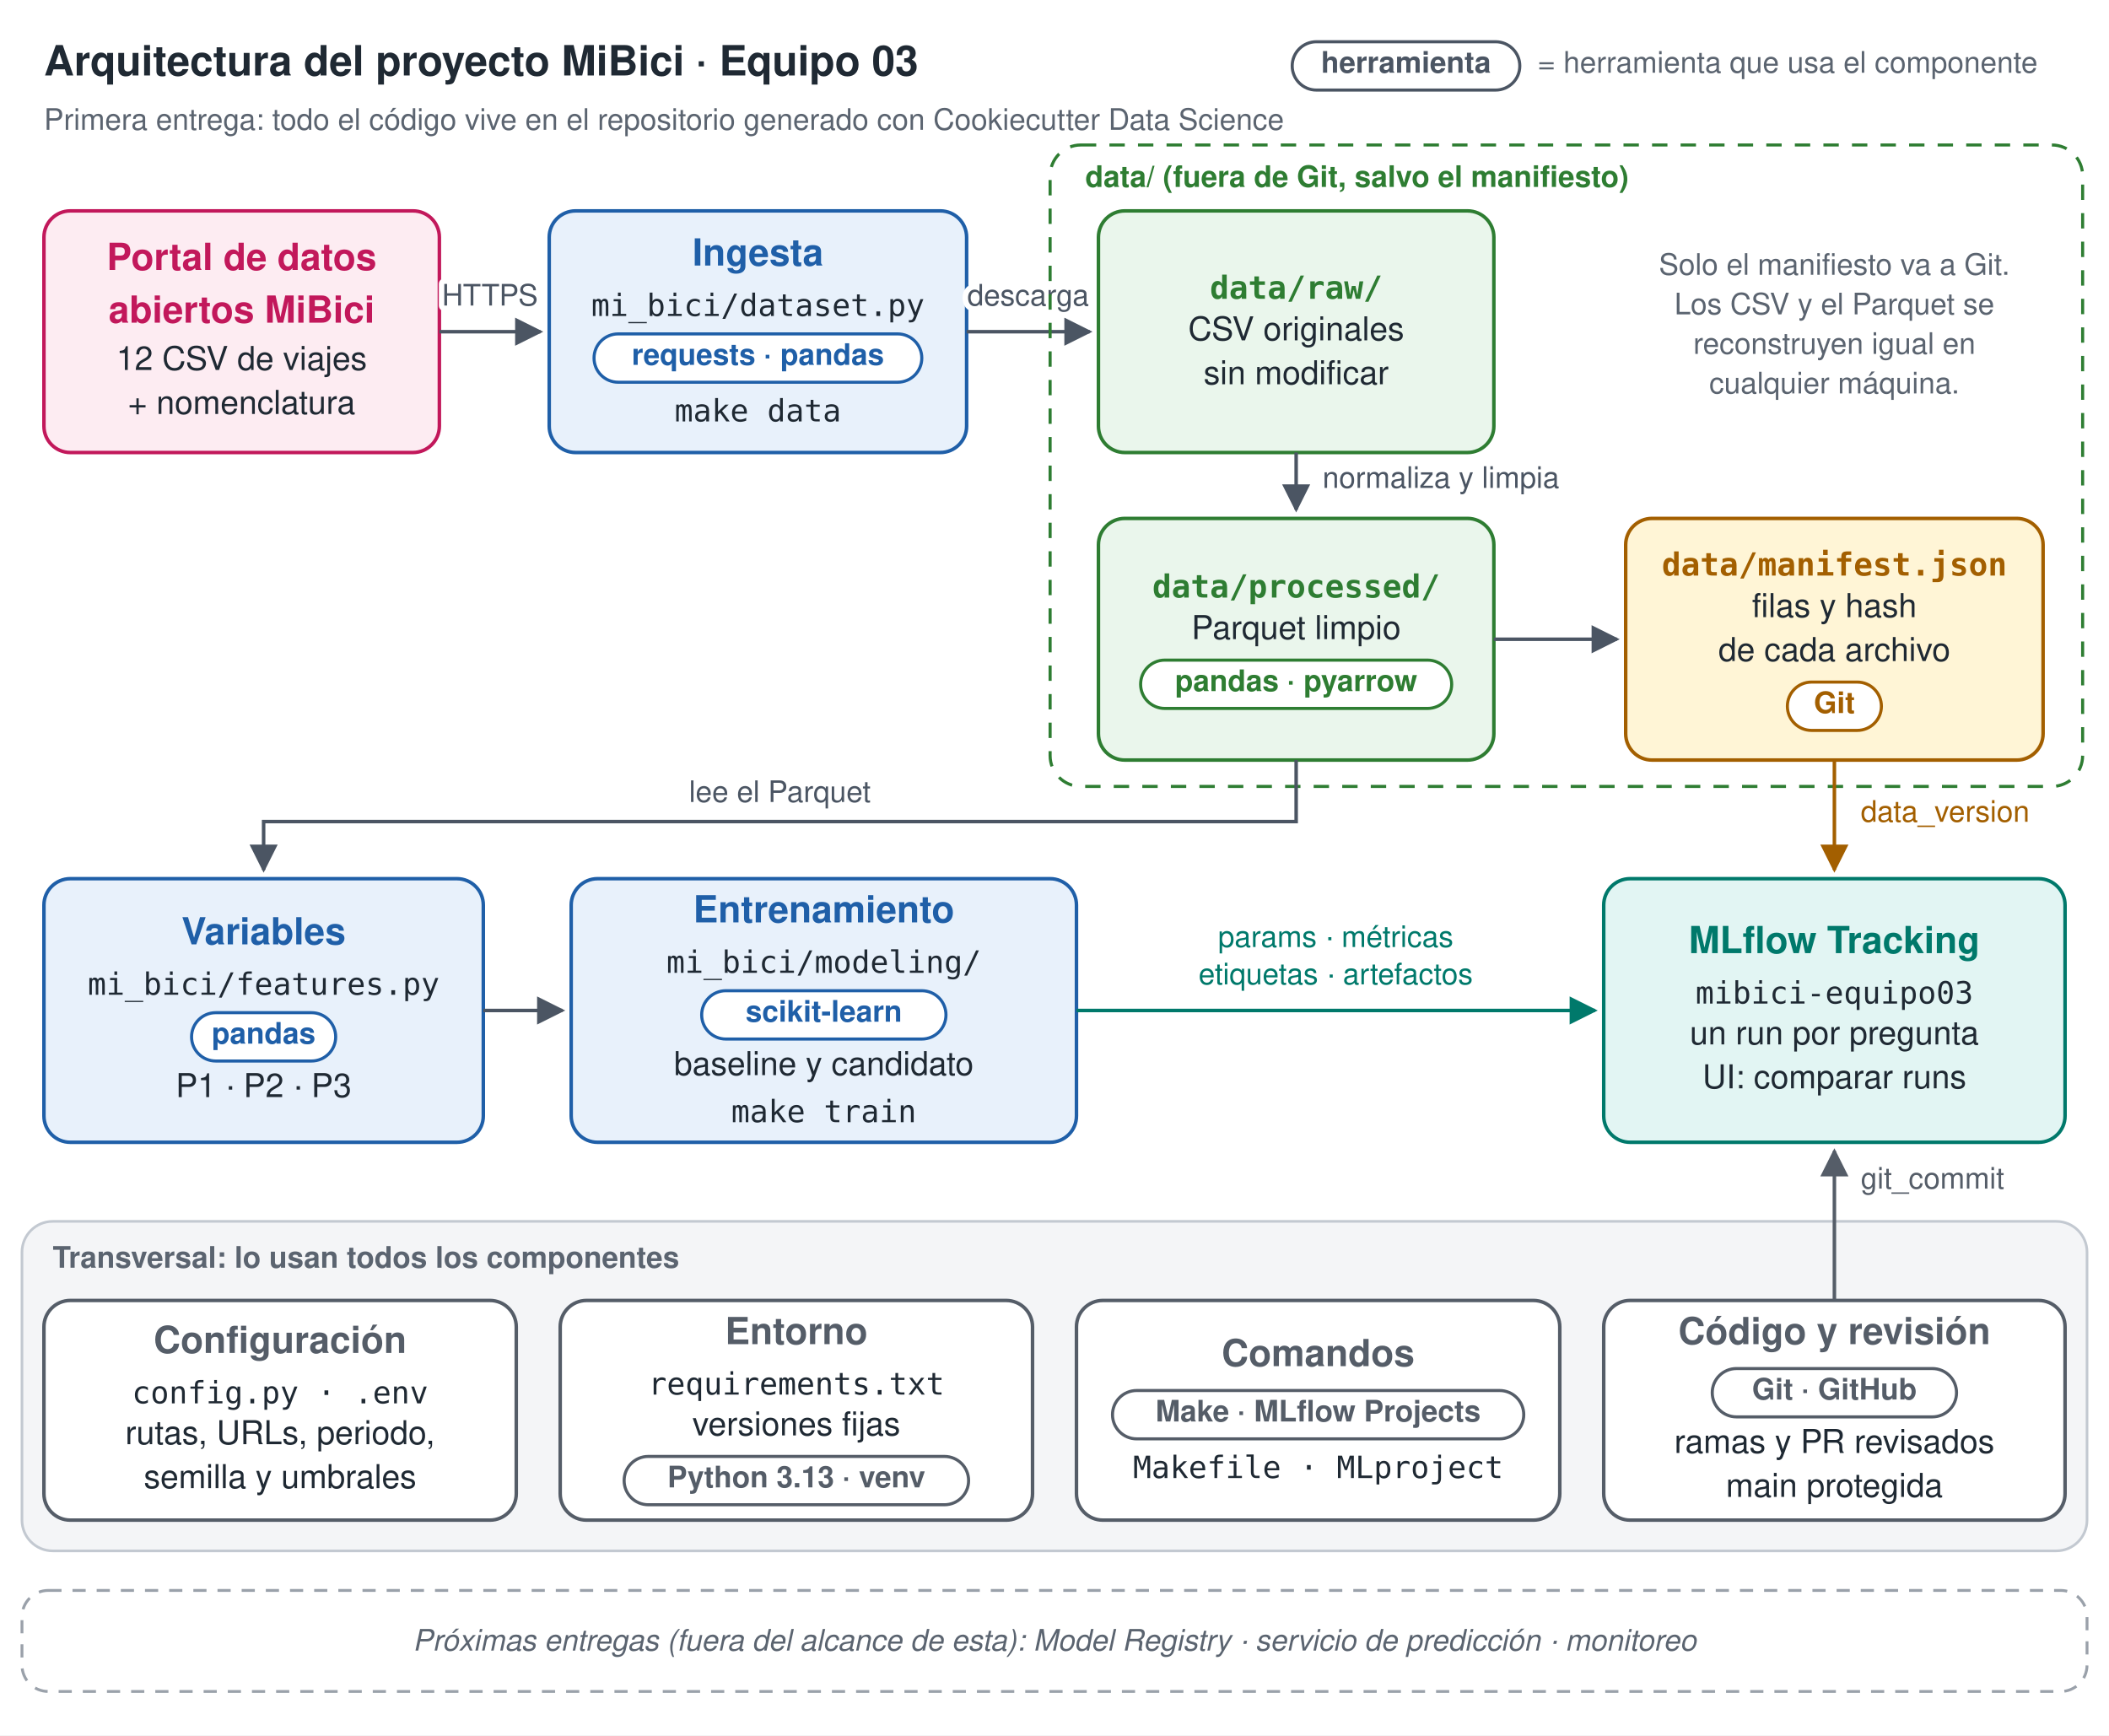
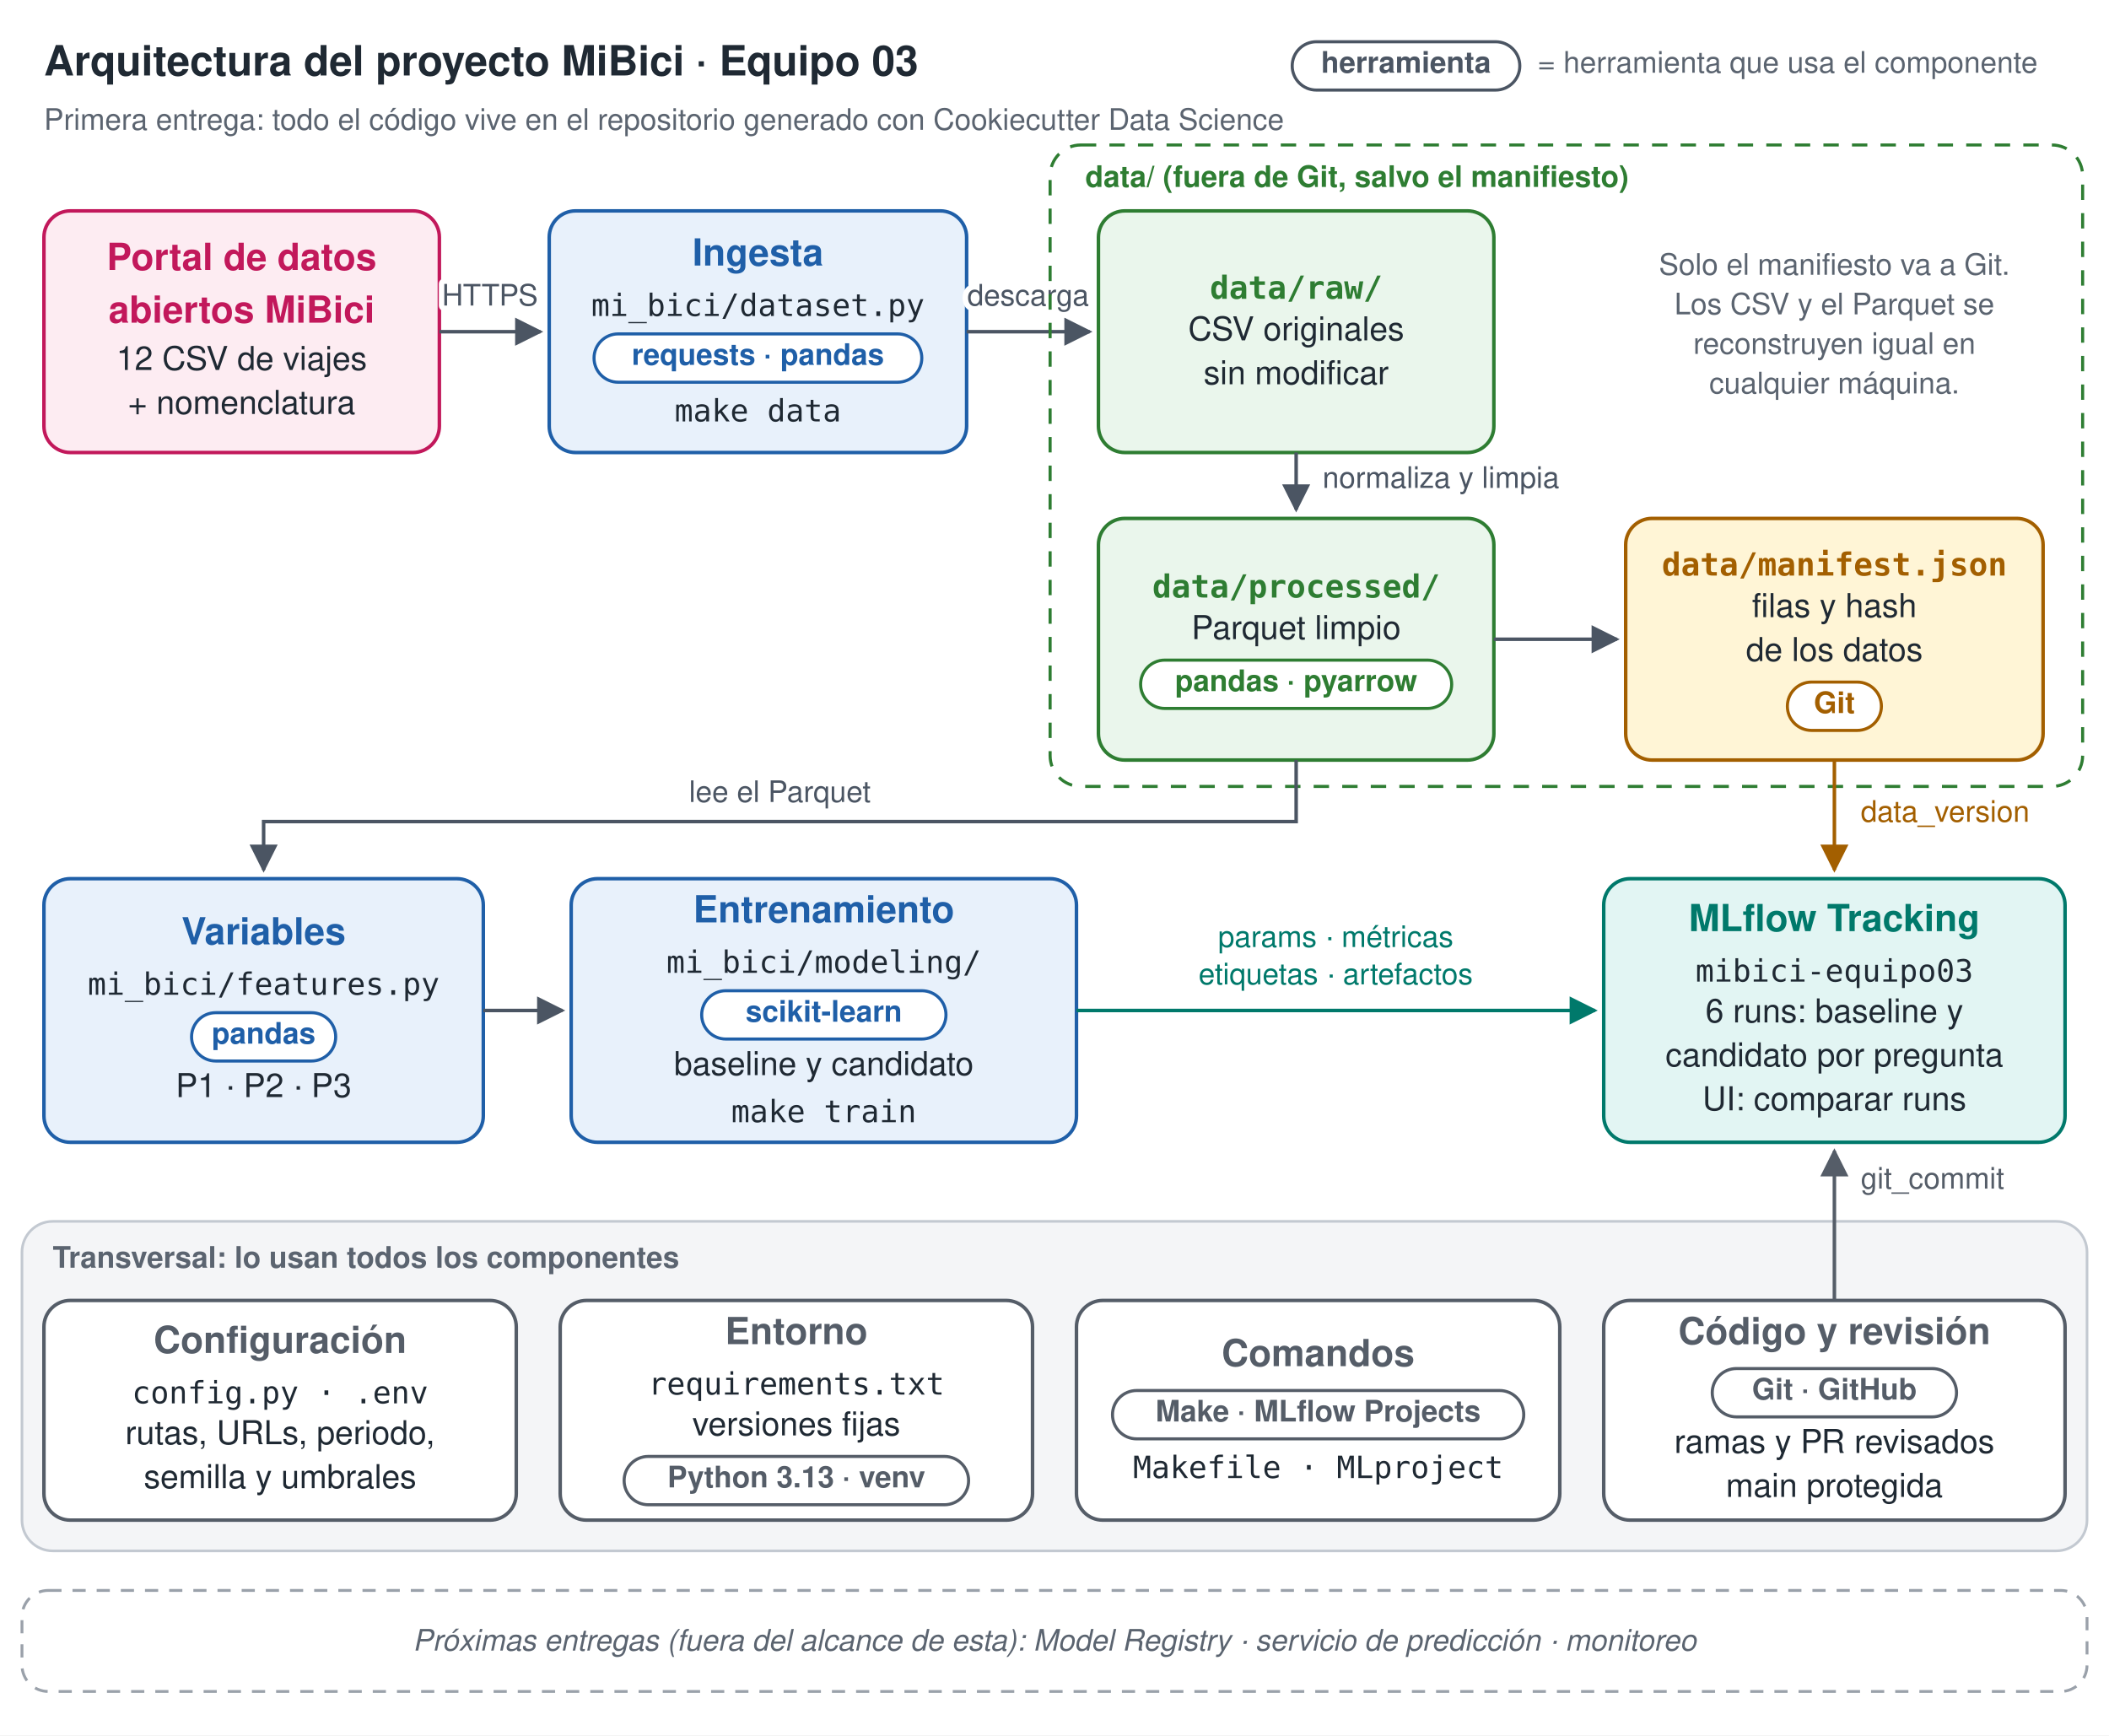
<svg xmlns="http://www.w3.org/2000/svg" viewBox="0 0 960 790" width="960" height="790" role="img" aria-label="Arquitectura del proyecto MiBici">
  <defs>
    <marker id="punta-00796b" viewBox="0 0 10 10" refX="9" refY="5" markerWidth="8" markerHeight="8" orient="auto-start-reverse">
      <path d="M 0 0 L 10 5 L 0 10 z" fill="#00796b" />
    </marker>
    <marker id="punta-4b5563" viewBox="0 0 10 10" refX="9" refY="5" markerWidth="8" markerHeight="8" orient="auto-start-reverse">
      <path d="M 0 0 L 10 5 L 0 10 z" fill="#4b5563" />
    </marker>
    <marker id="punta-555d68" viewBox="0 0 10 10" refX="9" refY="5" markerWidth="8" markerHeight="8" orient="auto-start-reverse">
      <path d="M 0 0 L 10 5 L 0 10 z" fill="#555d68" />
    </marker>
    <marker id="punta-a35f00" viewBox="0 0 10 10" refX="9" refY="5" markerWidth="8" markerHeight="8" orient="auto-start-reverse">
      <path d="M 0 0 L 10 5 L 0 10 z" fill="#a35f00" />
    </marker>
  </defs>
  <rect width="960" height="790" fill="#ffffff" />
  <text x="20.0" y="30.0" font-size="19" font-weight="700" font-family="'Helvetica Neue', Helvetica, Arial, sans-serif" fill="#1f2933" text-anchor="start" dominant-baseline="central">Arquitectura del proyecto MiBici · Equipo 03</text>
  <text x="20.0" y="56.0" font-size="13.5" font-weight="400" font-family="'Helvetica Neue', Helvetica, Arial, sans-serif" fill="#5b6470" text-anchor="start" dominant-baseline="central">Primera entrega: todo el código vive en el repositorio generado con Cookiecutter Data Science</text>
  <g class="chip">
    <rect x="588.2" y="19.0" width="103.6" height="22" rx="11" fill="#ffffff" stroke="#4b5563" stroke-width="1.4" />
    <text x="640.0" y="30.0" font-size="13.5" font-weight="600" font-family="'Helvetica Neue', Helvetica, Arial, sans-serif" fill="#4b5563" text-anchor="middle" dominant-baseline="central">herramienta</text>
  </g>
  <text x="700.0" y="30.0" font-size="13.5" font-weight="400" font-family="'Helvetica Neue', Helvetica, Arial, sans-serif" fill="#5b6470" text-anchor="start" dominant-baseline="central">= herramienta que usa el componente</text>
  <g class="box">
    <rect x="20" y="96" width="180" height="110" rx="12" fill="#fdecf2" stroke="#c2185b" stroke-width="1.6" />
    <text x="110.0" y="119.0" font-size="17" font-weight="700" font-family="'Helvetica Neue', Helvetica, Arial, sans-serif" fill="#c2185b" text-anchor="middle" dominant-baseline="central">Portal de datos</text>
    <text x="110.0" y="143.0" font-size="17" font-weight="700" font-family="'Helvetica Neue', Helvetica, Arial, sans-serif" fill="#c2185b" text-anchor="middle" dominant-baseline="central">abiertos MiBici</text>
    <text x="110.0" y="165.0" font-size="15" font-weight="400" font-family="'Helvetica Neue', Helvetica, Arial, sans-serif" fill="#1f2933" text-anchor="middle" dominant-baseline="central">12 CSV de viajes</text>
    <text x="110.0" y="185.0" font-size="15" font-weight="400" font-family="'Helvetica Neue', Helvetica, Arial, sans-serif" fill="#1f2933" text-anchor="middle" dominant-baseline="central">+ nomenclatura</text>
  </g>
  <g class="box">
    <rect x="250" y="96" width="190" height="110" rx="12" fill="#e8f1fb" stroke="#1f5fa8" stroke-width="1.6" />
    <text x="345.0" y="117.0" font-size="17" font-weight="700" font-family="'Helvetica Neue', Helvetica, Arial, sans-serif" fill="#1f5fa8" text-anchor="middle" dominant-baseline="central">Ingesta</text>
    <text x="345.0" y="139.0" font-size="14" font-weight="400" font-family="SFMono-Regular, Menlo, Consolas, monospace" fill="#1f2933" text-anchor="middle" dominant-baseline="central">mi_bici/dataset.py</text>
    <g class="chip">
      <rect x="270.4" y="152.0" width="149.2" height="22" rx="11" fill="#ffffff" stroke="#1f5fa8" stroke-width="1.4" />
      <text x="345.0" y="163.0" font-size="13.5" font-weight="600" font-family="'Helvetica Neue', Helvetica, Arial, sans-serif" fill="#1f5fa8" text-anchor="middle" dominant-baseline="central">requests · pandas</text>
    </g>
    <text x="345.0" y="187.0" font-size="14" font-weight="400" font-family="SFMono-Regular, Menlo, Consolas, monospace" fill="#1f2933" text-anchor="middle" dominant-baseline="central">make data</text>
  </g>
  <path d="M 200,151 L 246,151" fill="none" stroke="#4b5563" stroke-width="1.6" marker-end="url(#punta-4b5563)" />
  <text x="223.0" y="136.0" font-size="13.5" font-weight="400" font-family="'Helvetica Neue', Helvetica, Arial, sans-serif" fill="#4b5563" text-anchor="middle" dominant-baseline="central" paint-order="stroke" stroke="#ffffff" stroke-width="5" stroke-linejoin="round">HTTPS</text>
  <path d="M 440,151 L 496,151" fill="none" stroke="#4b5563" stroke-width="1.6" marker-end="url(#punta-4b5563)" />
  <text x="468.0" y="136.0" font-size="13.5" font-weight="400" font-family="'Helvetica Neue', Helvetica, Arial, sans-serif" fill="#4b5563" text-anchor="middle" dominant-baseline="central" paint-order="stroke" stroke="#ffffff" stroke-width="5" stroke-linejoin="round">descarga</text>
  <rect x="478" y="66" width="470" height="292" rx="14" fill="none" stroke="#2e7d32" stroke-width="1.4" stroke-dasharray="7 6" />
  <text x="494.0" y="82.0" font-size="13.5" font-weight="700" font-family="'Helvetica Neue', Helvetica, Arial, sans-serif" fill="#2e7d32" text-anchor="start" dominant-baseline="central">data/  (fuera de Git, salvo el manifiesto)</text>
  <g class="box">
    <rect x="500" y="96" width="180" height="110" rx="12" fill="#eaf6ec" stroke="#2e7d32" stroke-width="1.6" />
    <text x="590.0" y="131.0" font-size="14.5" font-weight="700" font-family="SFMono-Regular, Menlo, Consolas, monospace" fill="#2e7d32" text-anchor="middle" dominant-baseline="central">data/raw/</text>
    <text x="590.0" y="151.5" font-size="15" font-weight="400" font-family="'Helvetica Neue', Helvetica, Arial, sans-serif" fill="#1f2933" text-anchor="middle" dominant-baseline="central">CSV originales</text>
    <text x="590.0" y="171.5" font-size="15" font-weight="400" font-family="'Helvetica Neue', Helvetica, Arial, sans-serif" fill="#1f2933" text-anchor="middle" dominant-baseline="central">sin modificar</text>
  </g>
  <g class="box">
    <rect x="500" y="236" width="180" height="110" rx="12" fill="#eaf6ec" stroke="#2e7d32" stroke-width="1.6" />
    <text x="590.0" y="267.0" font-size="14.5" font-weight="700" font-family="SFMono-Regular, Menlo, Consolas, monospace" fill="#2e7d32" text-anchor="middle" dominant-baseline="central">data/processed/</text>
    <text x="590.0" y="287.5" font-size="15" font-weight="400" font-family="'Helvetica Neue', Helvetica, Arial, sans-serif" fill="#1f2933" text-anchor="middle" dominant-baseline="central">Parquet limpio</text>
    <g class="chip">
      <rect x="519.2" y="300.5" width="141.6" height="22" rx="11" fill="#ffffff" stroke="#2e7d32" stroke-width="1.4" />
      <text x="590.0" y="311.5" font-size="13.5" font-weight="600" font-family="'Helvetica Neue', Helvetica, Arial, sans-serif" fill="#2e7d32" text-anchor="middle" dominant-baseline="central">pandas · pyarrow</text>
    </g>
  </g>
  <g class="box">
    <rect x="740" y="236" width="190" height="110" rx="12" fill="#fff5d6" stroke="#a35f00" stroke-width="1.6" />
    <text x="835.0" y="257.0" font-size="14.5" font-weight="700" font-family="SFMono-Regular, Menlo, Consolas, monospace" fill="#a35f00" text-anchor="middle" dominant-baseline="central">data/manifest.json</text>
    <text x="835.0" y="277.5" font-size="15" font-weight="400" font-family="'Helvetica Neue', Helvetica, Arial, sans-serif" fill="#1f2933" text-anchor="middle" dominant-baseline="central">filas y hash</text>
-     <text x="835.0" y="297.5" font-size="15" font-weight="400" font-family="'Helvetica Neue', Helvetica, Arial, sans-serif" fill="#1f2933" text-anchor="middle" dominant-baseline="central">de cada archivo</text>
+     <text x="835.0" y="297.5" font-size="15" font-weight="400" font-family="'Helvetica Neue', Helvetica, Arial, sans-serif" fill="#1f2933" text-anchor="middle" dominant-baseline="central">de los datos</text>
    <g class="chip">
      <rect x="813.6" y="310.5" width="42.8" height="22" rx="11" fill="#ffffff" stroke="#a35f00" stroke-width="1.4" />
      <text x="835.0" y="321.5" font-size="13.5" font-weight="600" font-family="'Helvetica Neue', Helvetica, Arial, sans-serif" fill="#a35f00" text-anchor="middle" dominant-baseline="central">Git</text>
    </g>
  </g>
  <path d="M 590,206 L 590,232" fill="none" stroke="#4b5563" stroke-width="1.6" marker-end="url(#punta-4b5563)" />
  <text x="602.0" y="219.0" font-size="13.5" font-weight="400" font-family="'Helvetica Neue', Helvetica, Arial, sans-serif" fill="#4b5563" text-anchor="start" dominant-baseline="central" paint-order="stroke" stroke="#ffffff" stroke-width="5" stroke-linejoin="round">normaliza y limpia</text>
  <path d="M 680,291 L 736,291" fill="none" stroke="#4b5563" stroke-width="1.6" marker-end="url(#punta-4b5563)" />
  <text x="835.0" y="122.0" font-size="13.5" font-weight="400" font-family="'Helvetica Neue', Helvetica, Arial, sans-serif" fill="#5b6470" text-anchor="middle" dominant-baseline="central">Solo el manifiesto va a Git.</text>
  <text x="835.0" y="140.0" font-size="13.5" font-weight="400" font-family="'Helvetica Neue', Helvetica, Arial, sans-serif" fill="#5b6470" text-anchor="middle" dominant-baseline="central">Los CSV y el Parquet se</text>
  <text x="835.0" y="158.0" font-size="13.5" font-weight="400" font-family="'Helvetica Neue', Helvetica, Arial, sans-serif" fill="#5b6470" text-anchor="middle" dominant-baseline="central">reconstruyen igual en</text>
  <text x="835.0" y="176.0" font-size="13.5" font-weight="400" font-family="'Helvetica Neue', Helvetica, Arial, sans-serif" fill="#5b6470" text-anchor="middle" dominant-baseline="central">cualquier máquina.</text>
  <path d="M 590,346 L 590,374 L 120,374 L 120,396" fill="none" stroke="#4b5563" stroke-width="1.6" marker-end="url(#punta-4b5563)" />
  <text x="355.0" y="362.0" font-size="13.5" font-weight="400" font-family="'Helvetica Neue', Helvetica, Arial, sans-serif" fill="#4b5563" text-anchor="middle" dominant-baseline="central" paint-order="stroke" stroke="#ffffff" stroke-width="5" stroke-linejoin="round">lee el Parquet</text>
  <g class="box">
    <rect x="20" y="400" width="200" height="120" rx="12" fill="#e8f1fb" stroke="#1f5fa8" stroke-width="1.6" />
    <text x="120.0" y="426.0" font-size="17" font-weight="700" font-family="'Helvetica Neue', Helvetica, Arial, sans-serif" fill="#1f5fa8" text-anchor="middle" dominant-baseline="central">Variables</text>
    <text x="120.0" y="448.0" font-size="14" font-weight="400" font-family="SFMono-Regular, Menlo, Consolas, monospace" fill="#1f2933" text-anchor="middle" dominant-baseline="central">mi_bici/features.py</text>
    <g class="chip">
      <rect x="87.2" y="461.0" width="65.6" height="22" rx="11" fill="#ffffff" stroke="#1f5fa8" stroke-width="1.4" />
      <text x="120.0" y="472.0" font-size="13.5" font-weight="600" font-family="'Helvetica Neue', Helvetica, Arial, sans-serif" fill="#1f5fa8" text-anchor="middle" dominant-baseline="central">pandas</text>
    </g>
    <text x="120.0" y="496.0" font-size="15" font-weight="400" font-family="'Helvetica Neue', Helvetica, Arial, sans-serif" fill="#1f2933" text-anchor="middle" dominant-baseline="central">P1 · P2 · P3</text>
  </g>
  <g class="box">
    <rect x="260" y="400" width="230" height="120" rx="12" fill="#e8f1fb" stroke="#1f5fa8" stroke-width="1.6" />
    <text x="375.0" y="416.0" font-size="17" font-weight="700" font-family="'Helvetica Neue', Helvetica, Arial, sans-serif" fill="#1f5fa8" text-anchor="middle" dominant-baseline="central">Entrenamiento</text>
    <text x="375.0" y="438.0" font-size="14" font-weight="400" font-family="SFMono-Regular, Menlo, Consolas, monospace" fill="#1f2933" text-anchor="middle" dominant-baseline="central">mi_bici/modeling/</text>
    <g class="chip">
      <rect x="319.4" y="451.0" width="111.2" height="22" rx="11" fill="#ffffff" stroke="#1f5fa8" stroke-width="1.4" />
      <text x="375.0" y="462.0" font-size="13.5" font-weight="600" font-family="'Helvetica Neue', Helvetica, Arial, sans-serif" fill="#1f5fa8" text-anchor="middle" dominant-baseline="central">scikit-learn</text>
    </g>
    <text x="375.0" y="486.0" font-size="15" font-weight="400" font-family="'Helvetica Neue', Helvetica, Arial, sans-serif" fill="#1f2933" text-anchor="middle" dominant-baseline="central">baseline y candidato</text>
    <text x="375.0" y="506.0" font-size="14" font-weight="400" font-family="SFMono-Regular, Menlo, Consolas, monospace" fill="#1f2933" text-anchor="middle" dominant-baseline="central">make train</text>
  </g>
  <g class="box">
    <rect x="730" y="400" width="210" height="120" rx="12" fill="#e2f5f3" stroke="#00796b" stroke-width="1.6" />
-     <text x="835.0" y="430.0" font-size="17" font-weight="700" font-family="'Helvetica Neue', Helvetica, Arial, sans-serif" fill="#00796b" text-anchor="middle" dominant-baseline="central">MLflow Tracking</text>
-     <text x="835.0" y="452.0" font-size="14" font-weight="400" font-family="SFMono-Regular, Menlo, Consolas, monospace" fill="#1f2933" text-anchor="middle" dominant-baseline="central">mibici-equipo03</text>
-     <text x="835.0" y="472.0" font-size="15" font-weight="400" font-family="'Helvetica Neue', Helvetica, Arial, sans-serif" fill="#1f2933" text-anchor="middle" dominant-baseline="central">un run por pregunta</text>
-     <text x="835.0" y="492.0" font-size="15" font-weight="400" font-family="'Helvetica Neue', Helvetica, Arial, sans-serif" fill="#1f2933" text-anchor="middle" dominant-baseline="central">UI: comparar runs</text>
+     <text x="835.0" y="420.0" font-size="17" font-weight="700" font-family="'Helvetica Neue', Helvetica, Arial, sans-serif" fill="#00796b" text-anchor="middle" dominant-baseline="central">MLflow Tracking</text>
+     <text x="835.0" y="442.0" font-size="14" font-weight="400" font-family="SFMono-Regular, Menlo, Consolas, monospace" fill="#1f2933" text-anchor="middle" dominant-baseline="central">mibici-equipo03</text>
+     <text x="835.0" y="462.0" font-size="15" font-weight="400" font-family="'Helvetica Neue', Helvetica, Arial, sans-serif" fill="#1f2933" text-anchor="middle" dominant-baseline="central">6 runs: baseline y</text>
+     <text x="835.0" y="482.0" font-size="15" font-weight="400" font-family="'Helvetica Neue', Helvetica, Arial, sans-serif" fill="#1f2933" text-anchor="middle" dominant-baseline="central">candidato por pregunta</text>
+     <text x="835.0" y="502.0" font-size="15" font-weight="400" font-family="'Helvetica Neue', Helvetica, Arial, sans-serif" fill="#1f2933" text-anchor="middle" dominant-baseline="central">UI: comparar runs</text>
  </g>
  <path d="M 220,460 L 256,460" fill="none" stroke="#4b5563" stroke-width="1.6" marker-end="url(#punta-4b5563)" />
  <path d="M 490,460 L 726,460" fill="none" stroke="#00796b" stroke-width="1.6" marker-end="url(#punta-00796b)" />
  <text x="608.0" y="428.0" font-size="13.5" font-weight="400" font-family="'Helvetica Neue', Helvetica, Arial, sans-serif" fill="#00796b" text-anchor="middle" dominant-baseline="central" paint-order="stroke" stroke="#ffffff" stroke-width="5" stroke-linejoin="round">params · métricas</text>
  <text x="608.0" y="445.0" font-size="13.5" font-weight="400" font-family="'Helvetica Neue', Helvetica, Arial, sans-serif" fill="#00796b" text-anchor="middle" dominant-baseline="central" paint-order="stroke" stroke="#ffffff" stroke-width="5" stroke-linejoin="round">etiquetas · artefactos</text>
  <path d="M 835,346 L 835,396" fill="none" stroke="#a35f00" stroke-width="1.6" marker-end="url(#punta-a35f00)" />
  <text x="847.0" y="371.0" font-size="13.5" font-weight="400" font-family="'Helvetica Neue', Helvetica, Arial, sans-serif" fill="#a35f00" text-anchor="start" dominant-baseline="central" paint-order="stroke" stroke="#ffffff" stroke-width="5" stroke-linejoin="round">data_version</text>
  <rect x="10" y="556" width="940" height="150" rx="14" fill="#f4f5f7" stroke="#c3c9d1" stroke-width="1.2" />
  <text x="24.0" y="574.0" font-size="13.5" font-weight="700" font-family="'Helvetica Neue', Helvetica, Arial, sans-serif" fill="#5b6470" text-anchor="start" dominant-baseline="central">Transversal: lo usan todos los componentes</text>
  <g class="box">
    <rect x="20" y="592" width="215" height="100" rx="12" fill="#ffffff" stroke="#555d68" stroke-width="1.6" />
    <text x="127.5" y="612.0" font-size="17" font-weight="700" font-family="'Helvetica Neue', Helvetica, Arial, sans-serif" fill="#555d68" text-anchor="middle" dominant-baseline="central">Configuración</text>
    <text x="127.5" y="634.0" font-size="14" font-weight="400" font-family="SFMono-Regular, Menlo, Consolas, monospace" fill="#1f2933" text-anchor="middle" dominant-baseline="central">config.py · .env</text>
    <text x="127.5" y="654.0" font-size="15" font-weight="400" font-family="'Helvetica Neue', Helvetica, Arial, sans-serif" fill="#1f2933" text-anchor="middle" dominant-baseline="central">rutas, URLs, periodo,</text>
    <text x="127.5" y="674.0" font-size="15" font-weight="400" font-family="'Helvetica Neue', Helvetica, Arial, sans-serif" fill="#1f2933" text-anchor="middle" dominant-baseline="central">semilla y umbrales</text>
  </g>
  <g class="box">
    <rect x="255" y="592" width="215" height="100" rx="12" fill="#ffffff" stroke="#555d68" stroke-width="1.6" />
    <text x="362.5" y="608.0" font-size="17" font-weight="700" font-family="'Helvetica Neue', Helvetica, Arial, sans-serif" fill="#555d68" text-anchor="middle" dominant-baseline="central">Entorno</text>
    <text x="362.5" y="630.0" font-size="14" font-weight="400" font-family="SFMono-Regular, Menlo, Consolas, monospace" fill="#1f2933" text-anchor="middle" dominant-baseline="central">requirements.txt</text>
    <text x="362.5" y="650.0" font-size="15" font-weight="400" font-family="'Helvetica Neue', Helvetica, Arial, sans-serif" fill="#1f2933" text-anchor="middle" dominant-baseline="central">versiones fijas</text>
    <g class="chip">
      <rect x="284.1" y="663.0" width="156.8" height="22" rx="11" fill="#ffffff" stroke="#555d68" stroke-width="1.4" />
      <text x="362.5" y="674.0" font-size="13.5" font-weight="600" font-family="'Helvetica Neue', Helvetica, Arial, sans-serif" fill="#555d68" text-anchor="middle" dominant-baseline="central">Python 3.13 · venv</text>
    </g>
  </g>
  <g class="box">
    <rect x="490" y="592" width="220" height="100" rx="12" fill="#ffffff" stroke="#555d68" stroke-width="1.6" />
    <text x="600.0" y="618.0" font-size="17" font-weight="700" font-family="'Helvetica Neue', Helvetica, Arial, sans-serif" fill="#555d68" text-anchor="middle" dominant-baseline="central">Comandos</text>
    <g class="chip">
      <rect x="506.4" y="633.0" width="187.2" height="22" rx="11" fill="#ffffff" stroke="#555d68" stroke-width="1.4" />
      <text x="600.0" y="644.0" font-size="13.5" font-weight="600" font-family="'Helvetica Neue', Helvetica, Arial, sans-serif" fill="#555d68" text-anchor="middle" dominant-baseline="central">Make · MLflow Projects</text>
    </g>
    <text x="600.0" y="668.0" font-size="14" font-weight="400" font-family="SFMono-Regular, Menlo, Consolas, monospace" fill="#1f2933" text-anchor="middle" dominant-baseline="central">Makefile · MLproject</text>
  </g>
  <g class="box">
    <rect x="730" y="592" width="210" height="100" rx="12" fill="#ffffff" stroke="#555d68" stroke-width="1.6" />
    <text x="835.0" y="608.0" font-size="17" font-weight="700" font-family="'Helvetica Neue', Helvetica, Arial, sans-serif" fill="#555d68" text-anchor="middle" dominant-baseline="central">Código y revisión</text>
    <g class="chip">
      <rect x="779.4" y="623.0" width="111.2" height="22" rx="11" fill="#ffffff" stroke="#555d68" stroke-width="1.4" />
      <text x="835.0" y="634.0" font-size="13.5" font-weight="600" font-family="'Helvetica Neue', Helvetica, Arial, sans-serif" fill="#555d68" text-anchor="middle" dominant-baseline="central">Git · GitHub</text>
    </g>
    <text x="835.0" y="658.0" font-size="15" font-weight="400" font-family="'Helvetica Neue', Helvetica, Arial, sans-serif" fill="#1f2933" text-anchor="middle" dominant-baseline="central">ramas y PR revisados</text>
    <text x="835.0" y="678.0" font-size="15" font-weight="400" font-family="'Helvetica Neue', Helvetica, Arial, sans-serif" fill="#1f2933" text-anchor="middle" dominant-baseline="central">main protegida</text>
  </g>
  <path d="M 835,592 L 835,524" fill="none" stroke="#555d68" stroke-width="1.6" marker-end="url(#punta-555d68)" />
  <text x="847.0" y="538.0" font-size="13.5" font-weight="400" font-family="'Helvetica Neue', Helvetica, Arial, sans-serif" fill="#555d68" text-anchor="start" dominant-baseline="central" paint-order="stroke" stroke="#ffffff" stroke-width="5" stroke-linejoin="round">git_commit</text>
  <rect x="10" y="724" width="940" height="46" rx="12" fill="none" stroke="#9aa1aa" stroke-width="1.3" stroke-dasharray="6 5" />
  <text x="480.0" y="747.0" font-size="13.5" font-weight="400" font-family="'Helvetica Neue', Helvetica, Arial, sans-serif" fill="#5b6470" text-anchor="middle" dominant-baseline="central" font-style="italic">Próximas entregas (fuera del alcance de esta):  Model Registry  ·  servicio de predicción  ·  monitoreo</text>
</svg>
